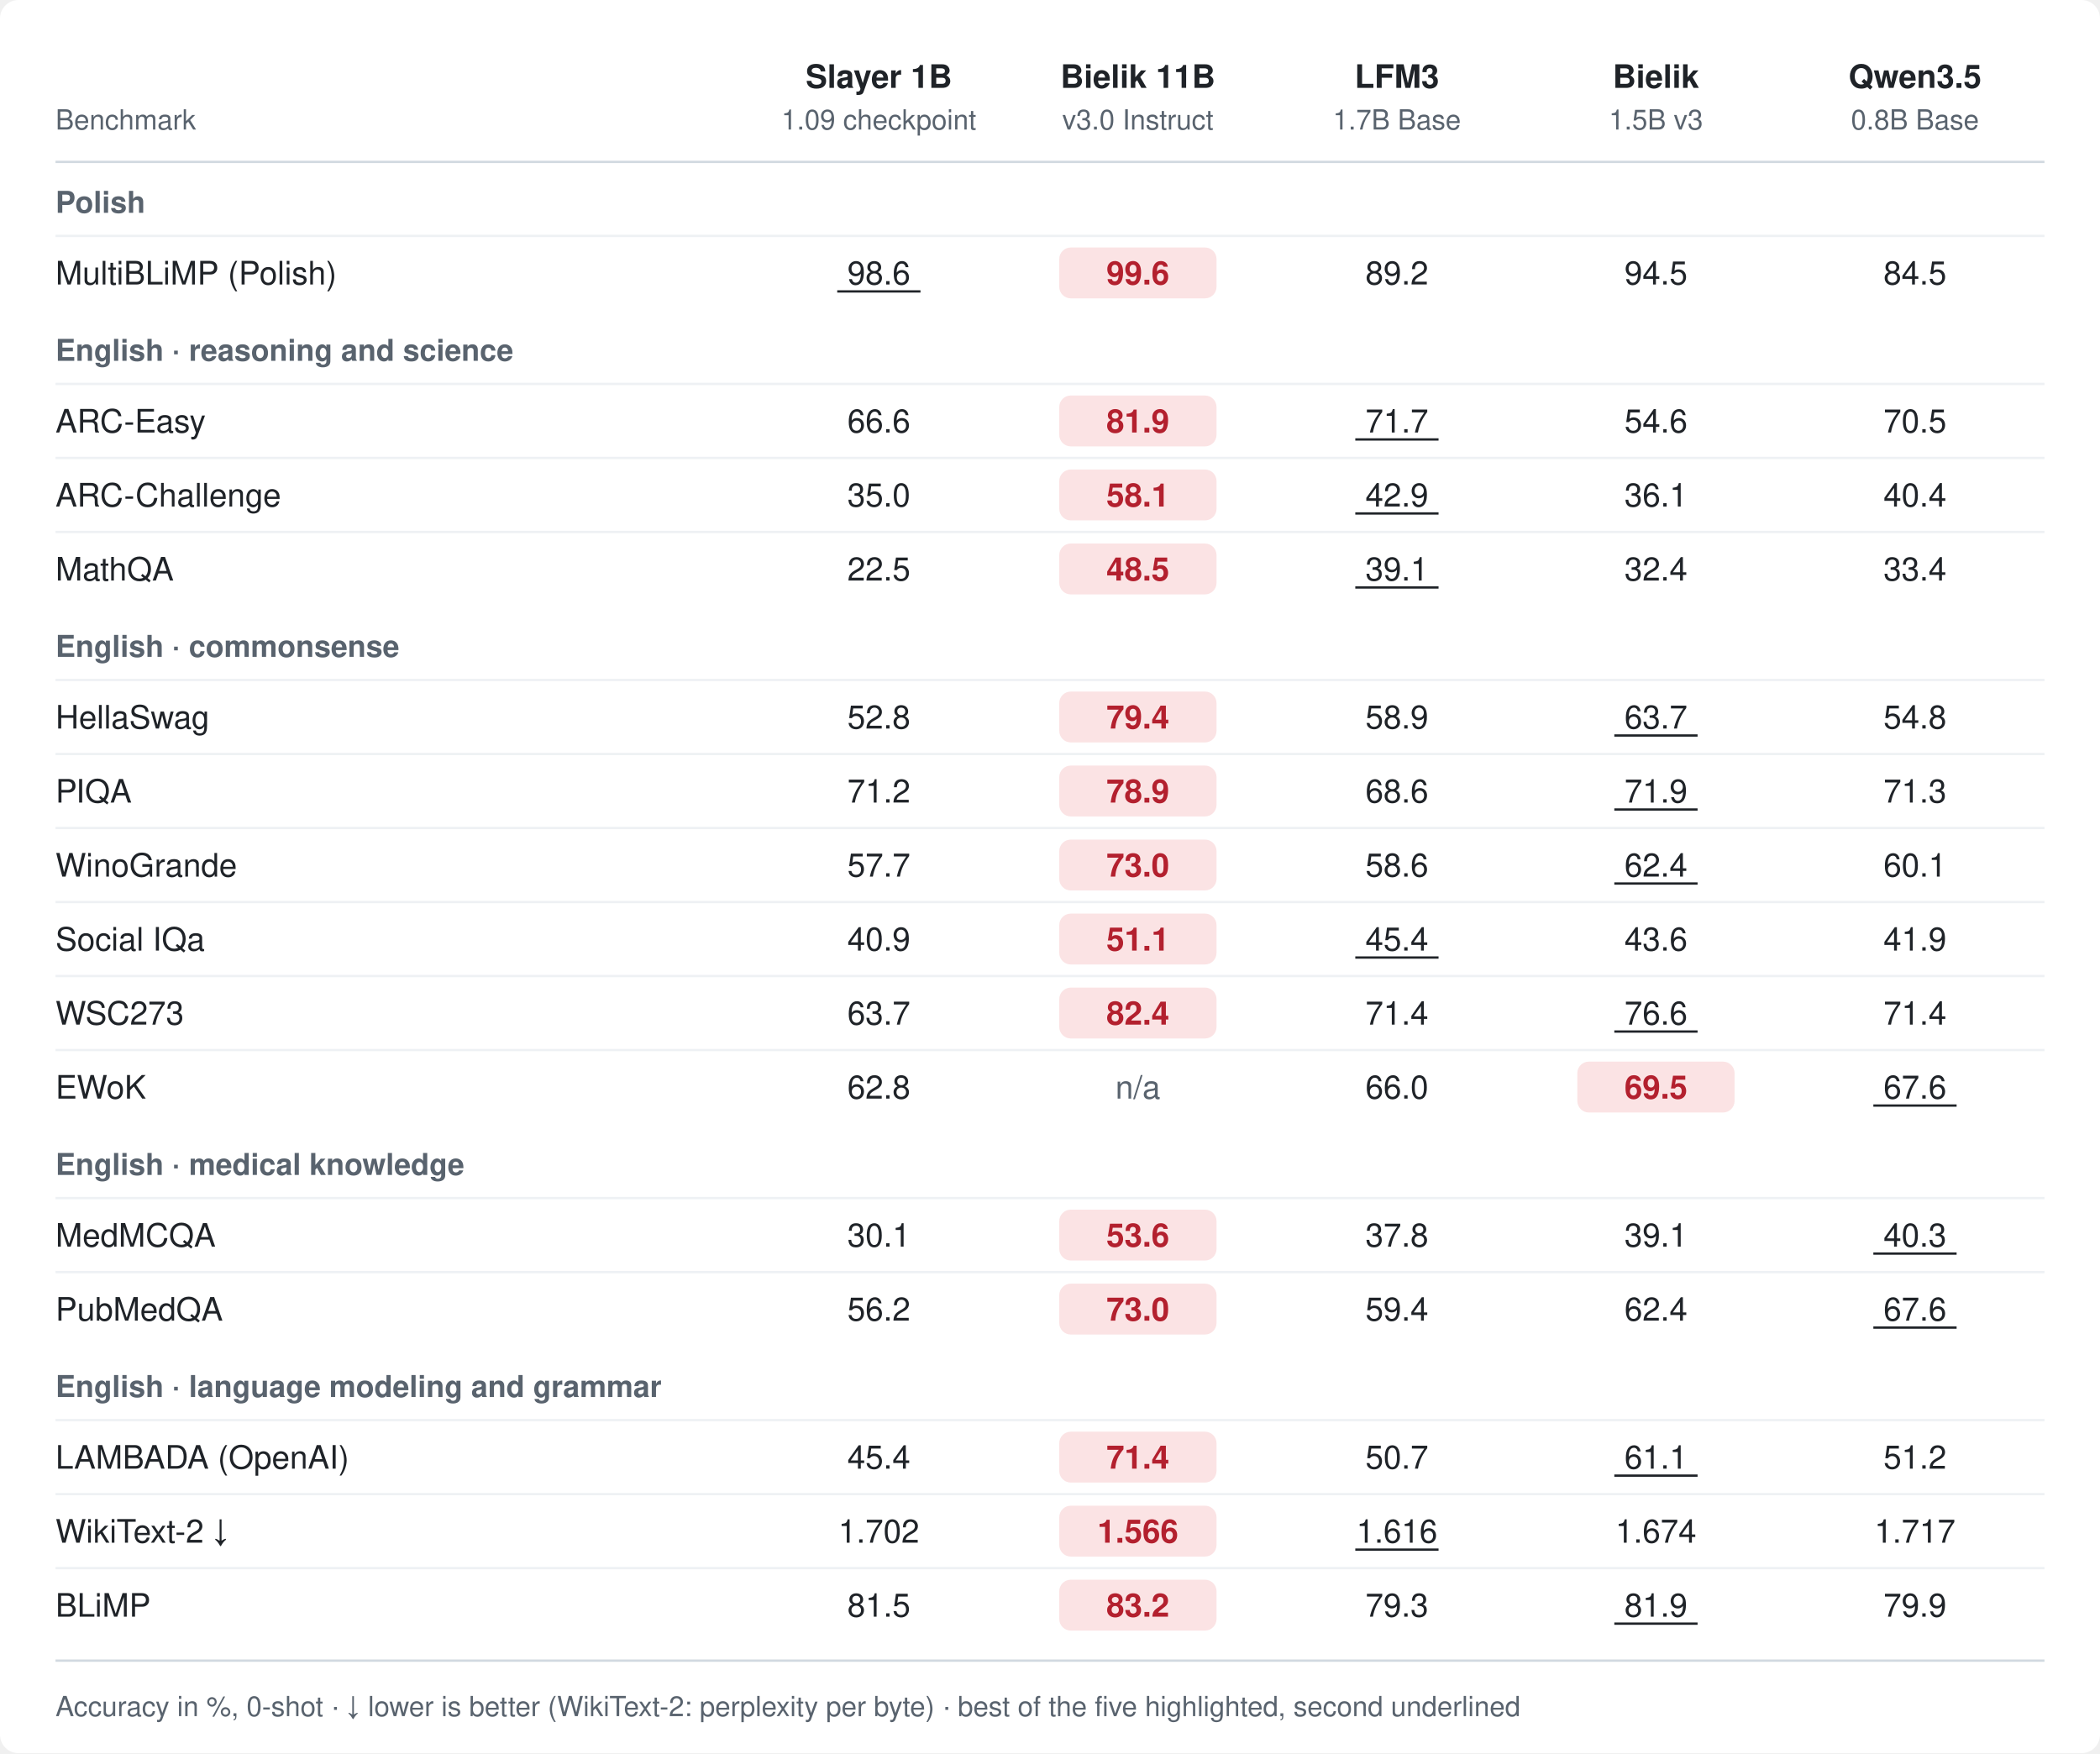
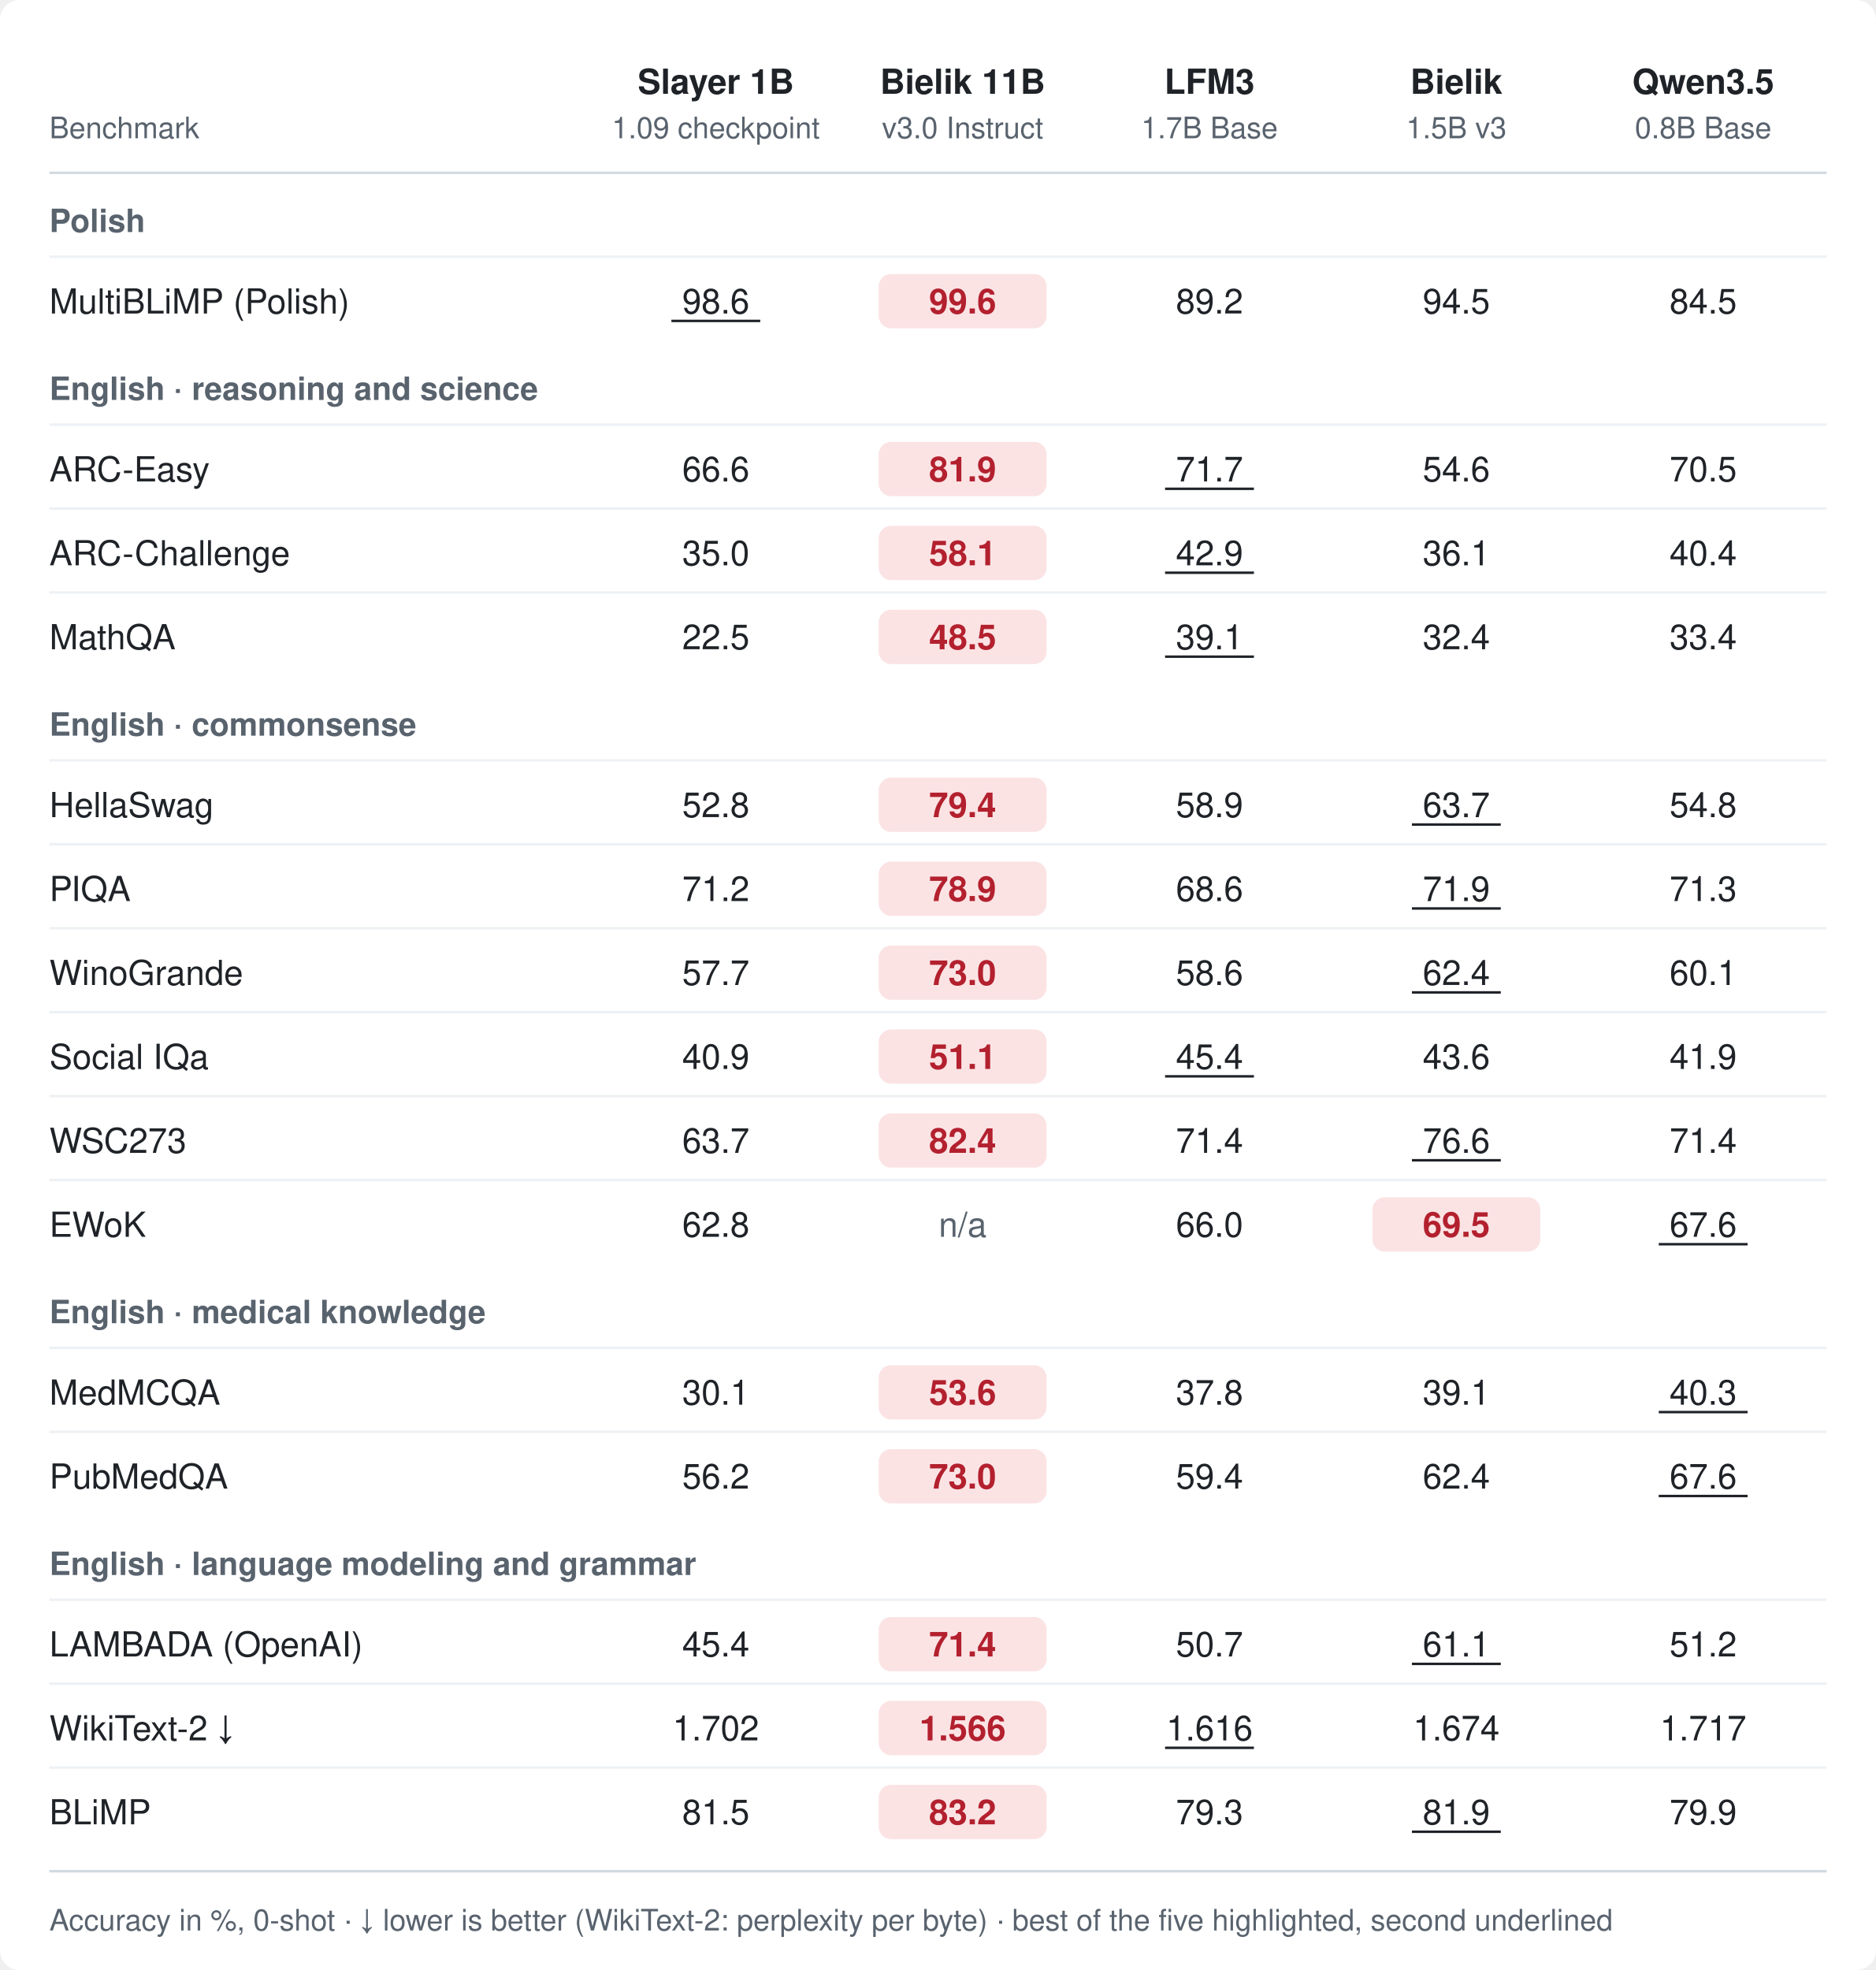
- <svg xmlns="http://www.w3.org/2000/svg" width="908" height="758" viewBox="0 0 908 758" font-family="-apple-system, BlinkMacSystemFont, 'Segoe UI', Helvetica, Arial, sans-serif" font-size="14" fill="#1f2328">
-   <rect width="908" height="758" rx="8" fill="#ffffff" />
-   <text x="380.0" y="38" text-anchor="middle" font-weight="600">Slayer 1B</text>
-   <text x="380.0" y="56" text-anchor="middle" font-size="12" fill="#59636e">1.09 checkpoint</text>
-   <text x="492.0" y="38" text-anchor="middle" font-weight="600">Bielik 11B</text>
-   <text x="492.0" y="56" text-anchor="middle" font-size="12" fill="#59636e">v3.0 Instruct</text>
-   <text x="604.0" y="38" text-anchor="middle" font-weight="600">LFM3</text>
-   <text x="604.0" y="56" text-anchor="middle" font-size="12" fill="#59636e">1.7B Base</text>
-   <text x="716.0" y="38" text-anchor="middle" font-weight="600">Bielik</text>
-   <text x="716.0" y="56" text-anchor="middle" font-size="12" fill="#59636e">1.5B v3</text>
-   <text x="828.0" y="38" text-anchor="middle" font-weight="600">Qwen3.5</text>
-   <text x="828.0" y="56" text-anchor="middle" font-size="12" fill="#59636e">0.8B Base</text>
-   <text x="24" y="56" font-size="12" fill="#59636e">Benchmark</text>
-   <line x1="24" x2="884" y1="70" y2="70" stroke="#d1d9e0" />
-   <text x="24" y="92" font-size="13" font-weight="600" fill="#59636e">Polish</text>
-   <line x1="24" x2="884" y1="102" y2="102" stroke="#eef1f4" />
-   <text x="24" y="123">MultiBLiMP (Polish)</text>
-   <line x1="362.0" x2="398.0" y1="126" y2="126" stroke="#1f2328" />
-   <text x="380.0" y="123" text-anchor="middle" data-benchmark="multiblimp-pl" data-model="slayer1b-1.09-k40000" data-rank="2">98.6</text>
-   <rect x="458.0" y="107" width="68" height="22" rx="5" fill="#fbe3e4" />
-   <text x="492.0" y="123" text-anchor="middle" font-weight="700" fill="#b3202e" data-benchmark="multiblimp-pl" data-model="bielik-11b-v3-instruct" data-rank="1">99.6</text>
-   <text x="604.0" y="123" text-anchor="middle" data-benchmark="multiblimp-pl" data-model="lfm3-1.7b-base" data-rank="4">89.2</text>
-   <text x="716.0" y="123" text-anchor="middle" data-benchmark="multiblimp-pl" data-model="bielik-1.5b-v3" data-rank="3">94.5</text>
-   <text x="828.0" y="123" text-anchor="middle" data-benchmark="multiblimp-pl" data-model="qwen3.5-0.8b-base" data-rank="5">84.5</text>
-   <text x="24" y="156" font-size="13" font-weight="600" fill="#59636e">English · reasoning and science</text>
-   <line x1="24" x2="884" y1="166" y2="166" stroke="#eef1f4" />
-   <text x="24" y="187">ARC-Easy</text>
-   <text x="380.0" y="187" text-anchor="middle" data-benchmark="arc-easy" data-model="slayer1b-1.09-k40000" data-rank="4">66.6</text>
-   <rect x="458.0" y="171" width="68" height="22" rx="5" fill="#fbe3e4" />
-   <text x="492.0" y="187" text-anchor="middle" font-weight="700" fill="#b3202e" data-benchmark="arc-easy" data-model="bielik-11b-v3-instruct" data-rank="1">81.9</text>
-   <line x1="586.0" x2="622.0" y1="190" y2="190" stroke="#1f2328" />
-   <text x="604.0" y="187" text-anchor="middle" data-benchmark="arc-easy" data-model="lfm3-1.7b-base" data-rank="2">71.7</text>
-   <text x="716.0" y="187" text-anchor="middle" data-benchmark="arc-easy" data-model="bielik-1.5b-v3" data-rank="5">54.6</text>
-   <text x="828.0" y="187" text-anchor="middle" data-benchmark="arc-easy" data-model="qwen3.5-0.8b-base" data-rank="3">70.5</text>
-   <line x1="24" x2="884" y1="198" y2="198" stroke="#eef1f4" />
-   <text x="24" y="219">ARC-Challenge</text>
-   <text x="380.0" y="219" text-anchor="middle" data-benchmark="arc-challenge" data-model="slayer1b-1.09-k40000" data-rank="5">35.0</text>
-   <rect x="458.0" y="203" width="68" height="22" rx="5" fill="#fbe3e4" />
-   <text x="492.0" y="219" text-anchor="middle" font-weight="700" fill="#b3202e" data-benchmark="arc-challenge" data-model="bielik-11b-v3-instruct" data-rank="1">58.1</text>
-   <line x1="586.0" x2="622.0" y1="222" y2="222" stroke="#1f2328" />
-   <text x="604.0" y="219" text-anchor="middle" data-benchmark="arc-challenge" data-model="lfm3-1.7b-base" data-rank="2">42.9</text>
-   <text x="716.0" y="219" text-anchor="middle" data-benchmark="arc-challenge" data-model="bielik-1.5b-v3" data-rank="4">36.1</text>
-   <text x="828.0" y="219" text-anchor="middle" data-benchmark="arc-challenge" data-model="qwen3.5-0.8b-base" data-rank="3">40.4</text>
-   <line x1="24" x2="884" y1="230" y2="230" stroke="#eef1f4" />
-   <text x="24" y="251">MathQA</text>
-   <text x="380.0" y="251" text-anchor="middle" data-benchmark="mathqa" data-model="slayer1b-1.09-k40000" data-rank="5">22.5</text>
-   <rect x="458.0" y="235" width="68" height="22" rx="5" fill="#fbe3e4" />
-   <text x="492.0" y="251" text-anchor="middle" font-weight="700" fill="#b3202e" data-benchmark="mathqa" data-model="bielik-11b-v3-instruct" data-rank="1">48.5</text>
-   <line x1="586.0" x2="622.0" y1="254" y2="254" stroke="#1f2328" />
-   <text x="604.0" y="251" text-anchor="middle" data-benchmark="mathqa" data-model="lfm3-1.7b-base" data-rank="2">39.1</text>
-   <text x="716.0" y="251" text-anchor="middle" data-benchmark="mathqa" data-model="bielik-1.5b-v3" data-rank="4">32.4</text>
-   <text x="828.0" y="251" text-anchor="middle" data-benchmark="mathqa" data-model="qwen3.5-0.8b-base" data-rank="3">33.4</text>
-   <text x="24" y="284" font-size="13" font-weight="600" fill="#59636e">English · commonsense</text>
-   <line x1="24" x2="884" y1="294" y2="294" stroke="#eef1f4" />
-   <text x="24" y="315">HellaSwag</text>
-   <text x="380.0" y="315" text-anchor="middle" data-benchmark="hellaswag" data-model="slayer1b-1.09-k40000" data-rank="5">52.8</text>
-   <rect x="458.0" y="299" width="68" height="22" rx="5" fill="#fbe3e4" />
-   <text x="492.0" y="315" text-anchor="middle" font-weight="700" fill="#b3202e" data-benchmark="hellaswag" data-model="bielik-11b-v3-instruct" data-rank="1">79.4</text>
-   <text x="604.0" y="315" text-anchor="middle" data-benchmark="hellaswag" data-model="lfm3-1.7b-base" data-rank="3">58.9</text>
-   <line x1="698.0" x2="734.0" y1="318" y2="318" stroke="#1f2328" />
-   <text x="716.0" y="315" text-anchor="middle" data-benchmark="hellaswag" data-model="bielik-1.5b-v3" data-rank="2">63.7</text>
-   <text x="828.0" y="315" text-anchor="middle" data-benchmark="hellaswag" data-model="qwen3.5-0.8b-base" data-rank="4">54.8</text>
-   <line x1="24" x2="884" y1="326" y2="326" stroke="#eef1f4" />
-   <text x="24" y="347">PIQA</text>
-   <text x="380.0" y="347" text-anchor="middle" data-benchmark="piqa" data-model="slayer1b-1.09-k40000" data-rank="4">71.2</text>
-   <rect x="458.0" y="331" width="68" height="22" rx="5" fill="#fbe3e4" />
-   <text x="492.0" y="347" text-anchor="middle" font-weight="700" fill="#b3202e" data-benchmark="piqa" data-model="bielik-11b-v3-instruct" data-rank="1">78.9</text>
-   <text x="604.0" y="347" text-anchor="middle" data-benchmark="piqa" data-model="lfm3-1.7b-base" data-rank="5">68.6</text>
-   <line x1="698.0" x2="734.0" y1="350" y2="350" stroke="#1f2328" />
-   <text x="716.0" y="347" text-anchor="middle" data-benchmark="piqa" data-model="bielik-1.5b-v3" data-rank="2">71.9</text>
-   <text x="828.0" y="347" text-anchor="middle" data-benchmark="piqa" data-model="qwen3.5-0.8b-base" data-rank="3">71.3</text>
-   <line x1="24" x2="884" y1="358" y2="358" stroke="#eef1f4" />
-   <text x="24" y="379">WinoGrande</text>
-   <text x="380.0" y="379" text-anchor="middle" data-benchmark="winogrande" data-model="slayer1b-1.09-k40000" data-rank="5">57.7</text>
-   <rect x="458.0" y="363" width="68" height="22" rx="5" fill="#fbe3e4" />
-   <text x="492.0" y="379" text-anchor="middle" font-weight="700" fill="#b3202e" data-benchmark="winogrande" data-model="bielik-11b-v3-instruct" data-rank="1">73.0</text>
-   <text x="604.0" y="379" text-anchor="middle" data-benchmark="winogrande" data-model="lfm3-1.7b-base" data-rank="4">58.6</text>
-   <line x1="698.0" x2="734.0" y1="382" y2="382" stroke="#1f2328" />
-   <text x="716.0" y="379" text-anchor="middle" data-benchmark="winogrande" data-model="bielik-1.5b-v3" data-rank="2">62.4</text>
-   <text x="828.0" y="379" text-anchor="middle" data-benchmark="winogrande" data-model="qwen3.5-0.8b-base" data-rank="3">60.1</text>
-   <line x1="24" x2="884" y1="390" y2="390" stroke="#eef1f4" />
-   <text x="24" y="411">Social IQa</text>
-   <text x="380.0" y="411" text-anchor="middle" data-benchmark="social-iqa" data-model="slayer1b-1.09-k40000" data-rank="5">40.9</text>
-   <rect x="458.0" y="395" width="68" height="22" rx="5" fill="#fbe3e4" />
-   <text x="492.0" y="411" text-anchor="middle" font-weight="700" fill="#b3202e" data-benchmark="social-iqa" data-model="bielik-11b-v3-instruct" data-rank="1">51.1</text>
-   <line x1="586.0" x2="622.0" y1="414" y2="414" stroke="#1f2328" />
-   <text x="604.0" y="411" text-anchor="middle" data-benchmark="social-iqa" data-model="lfm3-1.7b-base" data-rank="2">45.4</text>
-   <text x="716.0" y="411" text-anchor="middle" data-benchmark="social-iqa" data-model="bielik-1.5b-v3" data-rank="3">43.6</text>
-   <text x="828.0" y="411" text-anchor="middle" data-benchmark="social-iqa" data-model="qwen3.5-0.8b-base" data-rank="4">41.9</text>
-   <line x1="24" x2="884" y1="422" y2="422" stroke="#eef1f4" />
-   <text x="24" y="443">WSC273</text>
-   <text x="380.0" y="443" text-anchor="middle" data-benchmark="wsc273" data-model="slayer1b-1.09-k40000" data-rank="4">63.7</text>
-   <rect x="458.0" y="427" width="68" height="22" rx="5" fill="#fbe3e4" />
-   <text x="492.0" y="443" text-anchor="middle" font-weight="700" fill="#b3202e" data-benchmark="wsc273" data-model="bielik-11b-v3-instruct" data-rank="1">82.4</text>
-   <text x="604.0" y="443" text-anchor="middle" data-benchmark="wsc273" data-model="lfm3-1.7b-base" data-rank="3">71.4</text>
-   <line x1="698.0" x2="734.0" y1="446" y2="446" stroke="#1f2328" />
-   <text x="716.0" y="443" text-anchor="middle" data-benchmark="wsc273" data-model="bielik-1.5b-v3" data-rank="2">76.6</text>
-   <text x="828.0" y="443" text-anchor="middle" data-benchmark="wsc273" data-model="qwen3.5-0.8b-base" data-rank="3">71.4</text>
-   <line x1="24" x2="884" y1="454" y2="454" stroke="#eef1f4" />
-   <text x="24" y="475">EWoK</text>
-   <text x="380.0" y="475" text-anchor="middle" data-benchmark="ewok" data-model="slayer1b-1.09-k40000" data-rank="4">62.8</text>
-   <text x="492.0" y="475" text-anchor="middle" fill="#59636e" data-benchmark="ewok" data-model="bielik-11b-v3-instruct" data-rank="0">n/a</text>
-   <text x="604.0" y="475" text-anchor="middle" data-benchmark="ewok" data-model="lfm3-1.7b-base" data-rank="3">66.0</text>
-   <rect x="682.0" y="459" width="68" height="22" rx="5" fill="#fbe3e4" />
-   <text x="716.0" y="475" text-anchor="middle" font-weight="700" fill="#b3202e" data-benchmark="ewok" data-model="bielik-1.5b-v3" data-rank="1">69.5</text>
-   <line x1="810.0" x2="846.0" y1="478" y2="478" stroke="#1f2328" />
-   <text x="828.0" y="475" text-anchor="middle" data-benchmark="ewok" data-model="qwen3.5-0.8b-base" data-rank="2">67.6</text>
-   <text x="24" y="508" font-size="13" font-weight="600" fill="#59636e">English · medical knowledge</text>
-   <line x1="24" x2="884" y1="518" y2="518" stroke="#eef1f4" />
-   <text x="24" y="539">MedMCQA</text>
-   <text x="380.0" y="539" text-anchor="middle" data-benchmark="medmcqa" data-model="slayer1b-1.09-k40000" data-rank="5">30.1</text>
-   <rect x="458.0" y="523" width="68" height="22" rx="5" fill="#fbe3e4" />
-   <text x="492.0" y="539" text-anchor="middle" font-weight="700" fill="#b3202e" data-benchmark="medmcqa" data-model="bielik-11b-v3-instruct" data-rank="1">53.6</text>
-   <text x="604.0" y="539" text-anchor="middle" data-benchmark="medmcqa" data-model="lfm3-1.7b-base" data-rank="4">37.8</text>
-   <text x="716.0" y="539" text-anchor="middle" data-benchmark="medmcqa" data-model="bielik-1.5b-v3" data-rank="3">39.1</text>
-   <line x1="810.0" x2="846.0" y1="542" y2="542" stroke="#1f2328" />
-   <text x="828.0" y="539" text-anchor="middle" data-benchmark="medmcqa" data-model="qwen3.5-0.8b-base" data-rank="2">40.3</text>
-   <line x1="24" x2="884" y1="550" y2="550" stroke="#eef1f4" />
-   <text x="24" y="571">PubMedQA</text>
-   <text x="380.0" y="571" text-anchor="middle" data-benchmark="pubmedqa" data-model="slayer1b-1.09-k40000" data-rank="5">56.2</text>
-   <rect x="458.0" y="555" width="68" height="22" rx="5" fill="#fbe3e4" />
-   <text x="492.0" y="571" text-anchor="middle" font-weight="700" fill="#b3202e" data-benchmark="pubmedqa" data-model="bielik-11b-v3-instruct" data-rank="1">73.0</text>
-   <text x="604.0" y="571" text-anchor="middle" data-benchmark="pubmedqa" data-model="lfm3-1.7b-base" data-rank="4">59.4</text>
-   <text x="716.0" y="571" text-anchor="middle" data-benchmark="pubmedqa" data-model="bielik-1.5b-v3" data-rank="3">62.4</text>
-   <line x1="810.0" x2="846.0" y1="574" y2="574" stroke="#1f2328" />
-   <text x="828.0" y="571" text-anchor="middle" data-benchmark="pubmedqa" data-model="qwen3.5-0.8b-base" data-rank="2">67.6</text>
-   <text x="24" y="604" font-size="13" font-weight="600" fill="#59636e">English · language modeling and grammar</text>
-   <line x1="24" x2="884" y1="614" y2="614" stroke="#eef1f4" />
-   <text x="24" y="635">LAMBADA (OpenAI)</text>
-   <text x="380.0" y="635" text-anchor="middle" data-benchmark="lambada" data-model="slayer1b-1.09-k40000" data-rank="5">45.4</text>
-   <rect x="458.0" y="619" width="68" height="22" rx="5" fill="#fbe3e4" />
-   <text x="492.0" y="635" text-anchor="middle" font-weight="700" fill="#b3202e" data-benchmark="lambada" data-model="bielik-11b-v3-instruct" data-rank="1">71.4</text>
-   <text x="604.0" y="635" text-anchor="middle" data-benchmark="lambada" data-model="lfm3-1.7b-base" data-rank="4">50.7</text>
-   <line x1="698.0" x2="734.0" y1="638" y2="638" stroke="#1f2328" />
-   <text x="716.0" y="635" text-anchor="middle" data-benchmark="lambada" data-model="bielik-1.5b-v3" data-rank="2">61.1</text>
-   <text x="828.0" y="635" text-anchor="middle" data-benchmark="lambada" data-model="qwen3.5-0.8b-base" data-rank="3">51.2</text>
-   <line x1="24" x2="884" y1="646" y2="646" stroke="#eef1f4" />
-   <text x="24" y="667">WikiText-2 ↓</text>
-   <text x="380.0" y="667" text-anchor="middle" data-benchmark="wikitext-2" data-model="slayer1b-1.09-k40000" data-rank="4">1.702</text>
-   <rect x="458.0" y="651" width="68" height="22" rx="5" fill="#fbe3e4" />
-   <text x="492.0" y="667" text-anchor="middle" font-weight="700" fill="#b3202e" data-benchmark="wikitext-2" data-model="bielik-11b-v3-instruct" data-rank="1">1.566</text>
-   <line x1="586.0" x2="622.0" y1="670" y2="670" stroke="#1f2328" />
-   <text x="604.0" y="667" text-anchor="middle" data-benchmark="wikitext-2" data-model="lfm3-1.7b-base" data-rank="2">1.616</text>
-   <text x="716.0" y="667" text-anchor="middle" data-benchmark="wikitext-2" data-model="bielik-1.5b-v3" data-rank="3">1.674</text>
-   <text x="828.0" y="667" text-anchor="middle" data-benchmark="wikitext-2" data-model="qwen3.5-0.8b-base" data-rank="5">1.717</text>
-   <line x1="24" x2="884" y1="678" y2="678" stroke="#eef1f4" />
-   <text x="24" y="699">BLiMP</text>
-   <text x="380.0" y="699" text-anchor="middle" data-benchmark="blimp" data-model="slayer1b-1.09-k40000" data-rank="3">81.5</text>
-   <rect x="458.0" y="683" width="68" height="22" rx="5" fill="#fbe3e4" />
-   <text x="492.0" y="699" text-anchor="middle" font-weight="700" fill="#b3202e" data-benchmark="blimp" data-model="bielik-11b-v3-instruct" data-rank="1">83.2</text>
-   <text x="604.0" y="699" text-anchor="middle" data-benchmark="blimp" data-model="lfm3-1.7b-base" data-rank="5">79.3</text>
-   <line x1="698.0" x2="734.0" y1="702" y2="702" stroke="#1f2328" />
-   <text x="716.0" y="699" text-anchor="middle" data-benchmark="blimp" data-model="bielik-1.5b-v3" data-rank="2">81.9</text>
-   <text x="828.0" y="699" text-anchor="middle" data-benchmark="blimp" data-model="qwen3.5-0.8b-base" data-rank="4">79.9</text>
-   <line x1="24" x2="884" y1="718" y2="718" stroke="#d1d9e0" />
-   <text x="24" y="742" font-size="12" fill="#59636e">Accuracy in %, 0-shot · ↓ lower is better (WikiText-2: perplexity per byte) · best of the five highlighted, second underlined</text>
+ <svg xmlns="http://www.w3.org/2000/svg" width="760" height="798" viewBox="0 0 760 798" font-family="-apple-system, BlinkMacSystemFont, 'Segoe UI', Helvetica, Arial, sans-serif" font-size="14" fill="#1f2328">
+   <rect width="760" height="798" rx="8" fill="#ffffff" />
+   <text x="290.0" y="38" text-anchor="middle" font-weight="600">Slayer 1B</text>
+   <text x="290.0" y="56" text-anchor="middle" font-size="12" fill="#59636e">1.09 checkpoint</text>
+   <text x="390.0" y="38" text-anchor="middle" font-weight="600">Bielik 11B</text>
+   <text x="390.0" y="56" text-anchor="middle" font-size="12" fill="#59636e">v3.0 Instruct</text>
+   <text x="490.0" y="38" text-anchor="middle" font-weight="600">LFM3</text>
+   <text x="490.0" y="56" text-anchor="middle" font-size="12" fill="#59636e">1.7B Base</text>
+   <text x="590.0" y="38" text-anchor="middle" font-weight="600">Bielik</text>
+   <text x="590.0" y="56" text-anchor="middle" font-size="12" fill="#59636e">1.5B v3</text>
+   <text x="690.0" y="38" text-anchor="middle" font-weight="600">Qwen3.5</text>
+   <text x="690.0" y="56" text-anchor="middle" font-size="12" fill="#59636e">0.8B Base</text>
+   <text x="20" y="56" font-size="12" fill="#59636e">Benchmark</text>
+   <line x1="20" x2="740" y1="70" y2="70" stroke="#d1d9e0" />
+   <text x="20" y="94" font-size="13" font-weight="600" fill="#59636e">Polish</text>
+   <line x1="20" x2="740" y1="104" y2="104" stroke="#eef1f4" />
+   <text x="20" y="127">MultiBLiMP (Polish)</text>
+   <line x1="272.0" x2="308.0" y1="130" y2="130" stroke="#1f2328" />
+   <text x="290.0" y="127" text-anchor="middle" data-benchmark="multiblimp-pl" data-model="slayer1b-1.09-k40000" data-rank="2">98.6</text>
+   <rect x="356.0" y="111" width="68" height="22" rx="5" fill="#fbe3e4" />
+   <text x="390.0" y="127" text-anchor="middle" font-weight="700" fill="#b3202e" data-benchmark="multiblimp-pl" data-model="bielik-11b-v3-instruct" data-rank="1">99.6</text>
+   <text x="490.0" y="127" text-anchor="middle" data-benchmark="multiblimp-pl" data-model="lfm3-1.7b-base" data-rank="4">89.2</text>
+   <text x="590.0" y="127" text-anchor="middle" data-benchmark="multiblimp-pl" data-model="bielik-1.5b-v3" data-rank="3">94.5</text>
+   <text x="690.0" y="127" text-anchor="middle" data-benchmark="multiblimp-pl" data-model="qwen3.5-0.8b-base" data-rank="5">84.5</text>
+   <text x="20" y="162" font-size="13" font-weight="600" fill="#59636e">English · reasoning and science</text>
+   <line x1="20" x2="740" y1="172" y2="172" stroke="#eef1f4" />
+   <text x="20" y="195">ARC-Easy</text>
+   <text x="290.0" y="195" text-anchor="middle" data-benchmark="arc-easy" data-model="slayer1b-1.09-k40000" data-rank="4">66.6</text>
+   <rect x="356.0" y="179" width="68" height="22" rx="5" fill="#fbe3e4" />
+   <text x="390.0" y="195" text-anchor="middle" font-weight="700" fill="#b3202e" data-benchmark="arc-easy" data-model="bielik-11b-v3-instruct" data-rank="1">81.9</text>
+   <line x1="472.0" x2="508.0" y1="198" y2="198" stroke="#1f2328" />
+   <text x="490.0" y="195" text-anchor="middle" data-benchmark="arc-easy" data-model="lfm3-1.7b-base" data-rank="2">71.7</text>
+   <text x="590.0" y="195" text-anchor="middle" data-benchmark="arc-easy" data-model="bielik-1.5b-v3" data-rank="5">54.6</text>
+   <text x="690.0" y="195" text-anchor="middle" data-benchmark="arc-easy" data-model="qwen3.5-0.8b-base" data-rank="3">70.5</text>
+   <line x1="20" x2="740" y1="206" y2="206" stroke="#eef1f4" />
+   <text x="20" y="229">ARC-Challenge</text>
+   <text x="290.0" y="229" text-anchor="middle" data-benchmark="arc-challenge" data-model="slayer1b-1.09-k40000" data-rank="5">35.0</text>
+   <rect x="356.0" y="213" width="68" height="22" rx="5" fill="#fbe3e4" />
+   <text x="390.0" y="229" text-anchor="middle" font-weight="700" fill="#b3202e" data-benchmark="arc-challenge" data-model="bielik-11b-v3-instruct" data-rank="1">58.1</text>
+   <line x1="472.0" x2="508.0" y1="232" y2="232" stroke="#1f2328" />
+   <text x="490.0" y="229" text-anchor="middle" data-benchmark="arc-challenge" data-model="lfm3-1.7b-base" data-rank="2">42.9</text>
+   <text x="590.0" y="229" text-anchor="middle" data-benchmark="arc-challenge" data-model="bielik-1.5b-v3" data-rank="4">36.1</text>
+   <text x="690.0" y="229" text-anchor="middle" data-benchmark="arc-challenge" data-model="qwen3.5-0.8b-base" data-rank="3">40.4</text>
+   <line x1="20" x2="740" y1="240" y2="240" stroke="#eef1f4" />
+   <text x="20" y="263">MathQA</text>
+   <text x="290.0" y="263" text-anchor="middle" data-benchmark="mathqa" data-model="slayer1b-1.09-k40000" data-rank="5">22.5</text>
+   <rect x="356.0" y="247" width="68" height="22" rx="5" fill="#fbe3e4" />
+   <text x="390.0" y="263" text-anchor="middle" font-weight="700" fill="#b3202e" data-benchmark="mathqa" data-model="bielik-11b-v3-instruct" data-rank="1">48.5</text>
+   <line x1="472.0" x2="508.0" y1="266" y2="266" stroke="#1f2328" />
+   <text x="490.0" y="263" text-anchor="middle" data-benchmark="mathqa" data-model="lfm3-1.7b-base" data-rank="2">39.1</text>
+   <text x="590.0" y="263" text-anchor="middle" data-benchmark="mathqa" data-model="bielik-1.5b-v3" data-rank="4">32.4</text>
+   <text x="690.0" y="263" text-anchor="middle" data-benchmark="mathqa" data-model="qwen3.5-0.8b-base" data-rank="3">33.4</text>
+   <text x="20" y="298" font-size="13" font-weight="600" fill="#59636e">English · commonsense</text>
+   <line x1="20" x2="740" y1="308" y2="308" stroke="#eef1f4" />
+   <text x="20" y="331">HellaSwag</text>
+   <text x="290.0" y="331" text-anchor="middle" data-benchmark="hellaswag" data-model="slayer1b-1.09-k40000" data-rank="5">52.8</text>
+   <rect x="356.0" y="315" width="68" height="22" rx="5" fill="#fbe3e4" />
+   <text x="390.0" y="331" text-anchor="middle" font-weight="700" fill="#b3202e" data-benchmark="hellaswag" data-model="bielik-11b-v3-instruct" data-rank="1">79.4</text>
+   <text x="490.0" y="331" text-anchor="middle" data-benchmark="hellaswag" data-model="lfm3-1.7b-base" data-rank="3">58.9</text>
+   <line x1="572.0" x2="608.0" y1="334" y2="334" stroke="#1f2328" />
+   <text x="590.0" y="331" text-anchor="middle" data-benchmark="hellaswag" data-model="bielik-1.5b-v3" data-rank="2">63.7</text>
+   <text x="690.0" y="331" text-anchor="middle" data-benchmark="hellaswag" data-model="qwen3.5-0.8b-base" data-rank="4">54.8</text>
+   <line x1="20" x2="740" y1="342" y2="342" stroke="#eef1f4" />
+   <text x="20" y="365">PIQA</text>
+   <text x="290.0" y="365" text-anchor="middle" data-benchmark="piqa" data-model="slayer1b-1.09-k40000" data-rank="4">71.2</text>
+   <rect x="356.0" y="349" width="68" height="22" rx="5" fill="#fbe3e4" />
+   <text x="390.0" y="365" text-anchor="middle" font-weight="700" fill="#b3202e" data-benchmark="piqa" data-model="bielik-11b-v3-instruct" data-rank="1">78.9</text>
+   <text x="490.0" y="365" text-anchor="middle" data-benchmark="piqa" data-model="lfm3-1.7b-base" data-rank="5">68.6</text>
+   <line x1="572.0" x2="608.0" y1="368" y2="368" stroke="#1f2328" />
+   <text x="590.0" y="365" text-anchor="middle" data-benchmark="piqa" data-model="bielik-1.5b-v3" data-rank="2">71.9</text>
+   <text x="690.0" y="365" text-anchor="middle" data-benchmark="piqa" data-model="qwen3.5-0.8b-base" data-rank="3">71.3</text>
+   <line x1="20" x2="740" y1="376" y2="376" stroke="#eef1f4" />
+   <text x="20" y="399">WinoGrande</text>
+   <text x="290.0" y="399" text-anchor="middle" data-benchmark="winogrande" data-model="slayer1b-1.09-k40000" data-rank="5">57.7</text>
+   <rect x="356.0" y="383" width="68" height="22" rx="5" fill="#fbe3e4" />
+   <text x="390.0" y="399" text-anchor="middle" font-weight="700" fill="#b3202e" data-benchmark="winogrande" data-model="bielik-11b-v3-instruct" data-rank="1">73.0</text>
+   <text x="490.0" y="399" text-anchor="middle" data-benchmark="winogrande" data-model="lfm3-1.7b-base" data-rank="4">58.6</text>
+   <line x1="572.0" x2="608.0" y1="402" y2="402" stroke="#1f2328" />
+   <text x="590.0" y="399" text-anchor="middle" data-benchmark="winogrande" data-model="bielik-1.5b-v3" data-rank="2">62.4</text>
+   <text x="690.0" y="399" text-anchor="middle" data-benchmark="winogrande" data-model="qwen3.5-0.8b-base" data-rank="3">60.1</text>
+   <line x1="20" x2="740" y1="410" y2="410" stroke="#eef1f4" />
+   <text x="20" y="433">Social IQa</text>
+   <text x="290.0" y="433" text-anchor="middle" data-benchmark="social-iqa" data-model="slayer1b-1.09-k40000" data-rank="5">40.9</text>
+   <rect x="356.0" y="417" width="68" height="22" rx="5" fill="#fbe3e4" />
+   <text x="390.0" y="433" text-anchor="middle" font-weight="700" fill="#b3202e" data-benchmark="social-iqa" data-model="bielik-11b-v3-instruct" data-rank="1">51.1</text>
+   <line x1="472.0" x2="508.0" y1="436" y2="436" stroke="#1f2328" />
+   <text x="490.0" y="433" text-anchor="middle" data-benchmark="social-iqa" data-model="lfm3-1.7b-base" data-rank="2">45.4</text>
+   <text x="590.0" y="433" text-anchor="middle" data-benchmark="social-iqa" data-model="bielik-1.5b-v3" data-rank="3">43.6</text>
+   <text x="690.0" y="433" text-anchor="middle" data-benchmark="social-iqa" data-model="qwen3.5-0.8b-base" data-rank="4">41.9</text>
+   <line x1="20" x2="740" y1="444" y2="444" stroke="#eef1f4" />
+   <text x="20" y="467">WSC273</text>
+   <text x="290.0" y="467" text-anchor="middle" data-benchmark="wsc273" data-model="slayer1b-1.09-k40000" data-rank="4">63.7</text>
+   <rect x="356.0" y="451" width="68" height="22" rx="5" fill="#fbe3e4" />
+   <text x="390.0" y="467" text-anchor="middle" font-weight="700" fill="#b3202e" data-benchmark="wsc273" data-model="bielik-11b-v3-instruct" data-rank="1">82.4</text>
+   <text x="490.0" y="467" text-anchor="middle" data-benchmark="wsc273" data-model="lfm3-1.7b-base" data-rank="3">71.4</text>
+   <line x1="572.0" x2="608.0" y1="470" y2="470" stroke="#1f2328" />
+   <text x="590.0" y="467" text-anchor="middle" data-benchmark="wsc273" data-model="bielik-1.5b-v3" data-rank="2">76.6</text>
+   <text x="690.0" y="467" text-anchor="middle" data-benchmark="wsc273" data-model="qwen3.5-0.8b-base" data-rank="3">71.4</text>
+   <line x1="20" x2="740" y1="478" y2="478" stroke="#eef1f4" />
+   <text x="20" y="501">EWoK</text>
+   <text x="290.0" y="501" text-anchor="middle" data-benchmark="ewok" data-model="slayer1b-1.09-k40000" data-rank="4">62.8</text>
+   <text x="390.0" y="501" text-anchor="middle" fill="#59636e" data-benchmark="ewok" data-model="bielik-11b-v3-instruct" data-rank="0">n/a</text>
+   <text x="490.0" y="501" text-anchor="middle" data-benchmark="ewok" data-model="lfm3-1.7b-base" data-rank="3">66.0</text>
+   <rect x="556.0" y="485" width="68" height="22" rx="5" fill="#fbe3e4" />
+   <text x="590.0" y="501" text-anchor="middle" font-weight="700" fill="#b3202e" data-benchmark="ewok" data-model="bielik-1.5b-v3" data-rank="1">69.5</text>
+   <line x1="672.0" x2="708.0" y1="504" y2="504" stroke="#1f2328" />
+   <text x="690.0" y="501" text-anchor="middle" data-benchmark="ewok" data-model="qwen3.5-0.8b-base" data-rank="2">67.6</text>
+   <text x="20" y="536" font-size="13" font-weight="600" fill="#59636e">English · medical knowledge</text>
+   <line x1="20" x2="740" y1="546" y2="546" stroke="#eef1f4" />
+   <text x="20" y="569">MedMCQA</text>
+   <text x="290.0" y="569" text-anchor="middle" data-benchmark="medmcqa" data-model="slayer1b-1.09-k40000" data-rank="5">30.1</text>
+   <rect x="356.0" y="553" width="68" height="22" rx="5" fill="#fbe3e4" />
+   <text x="390.0" y="569" text-anchor="middle" font-weight="700" fill="#b3202e" data-benchmark="medmcqa" data-model="bielik-11b-v3-instruct" data-rank="1">53.6</text>
+   <text x="490.0" y="569" text-anchor="middle" data-benchmark="medmcqa" data-model="lfm3-1.7b-base" data-rank="4">37.8</text>
+   <text x="590.0" y="569" text-anchor="middle" data-benchmark="medmcqa" data-model="bielik-1.5b-v3" data-rank="3">39.1</text>
+   <line x1="672.0" x2="708.0" y1="572" y2="572" stroke="#1f2328" />
+   <text x="690.0" y="569" text-anchor="middle" data-benchmark="medmcqa" data-model="qwen3.5-0.8b-base" data-rank="2">40.3</text>
+   <line x1="20" x2="740" y1="580" y2="580" stroke="#eef1f4" />
+   <text x="20" y="603">PubMedQA</text>
+   <text x="290.0" y="603" text-anchor="middle" data-benchmark="pubmedqa" data-model="slayer1b-1.09-k40000" data-rank="5">56.2</text>
+   <rect x="356.0" y="587" width="68" height="22" rx="5" fill="#fbe3e4" />
+   <text x="390.0" y="603" text-anchor="middle" font-weight="700" fill="#b3202e" data-benchmark="pubmedqa" data-model="bielik-11b-v3-instruct" data-rank="1">73.0</text>
+   <text x="490.0" y="603" text-anchor="middle" data-benchmark="pubmedqa" data-model="lfm3-1.7b-base" data-rank="4">59.4</text>
+   <text x="590.0" y="603" text-anchor="middle" data-benchmark="pubmedqa" data-model="bielik-1.5b-v3" data-rank="3">62.4</text>
+   <line x1="672.0" x2="708.0" y1="606" y2="606" stroke="#1f2328" />
+   <text x="690.0" y="603" text-anchor="middle" data-benchmark="pubmedqa" data-model="qwen3.5-0.8b-base" data-rank="2">67.6</text>
+   <text x="20" y="638" font-size="13" font-weight="600" fill="#59636e">English · language modeling and grammar</text>
+   <line x1="20" x2="740" y1="648" y2="648" stroke="#eef1f4" />
+   <text x="20" y="671">LAMBADA (OpenAI)</text>
+   <text x="290.0" y="671" text-anchor="middle" data-benchmark="lambada" data-model="slayer1b-1.09-k40000" data-rank="5">45.4</text>
+   <rect x="356.0" y="655" width="68" height="22" rx="5" fill="#fbe3e4" />
+   <text x="390.0" y="671" text-anchor="middle" font-weight="700" fill="#b3202e" data-benchmark="lambada" data-model="bielik-11b-v3-instruct" data-rank="1">71.4</text>
+   <text x="490.0" y="671" text-anchor="middle" data-benchmark="lambada" data-model="lfm3-1.7b-base" data-rank="4">50.7</text>
+   <line x1="572.0" x2="608.0" y1="674" y2="674" stroke="#1f2328" />
+   <text x="590.0" y="671" text-anchor="middle" data-benchmark="lambada" data-model="bielik-1.5b-v3" data-rank="2">61.1</text>
+   <text x="690.0" y="671" text-anchor="middle" data-benchmark="lambada" data-model="qwen3.5-0.8b-base" data-rank="3">51.2</text>
+   <line x1="20" x2="740" y1="682" y2="682" stroke="#eef1f4" />
+   <text x="20" y="705">WikiText-2 ↓</text>
+   <text x="290.0" y="705" text-anchor="middle" data-benchmark="wikitext-2" data-model="slayer1b-1.09-k40000" data-rank="4">1.702</text>
+   <rect x="356.0" y="689" width="68" height="22" rx="5" fill="#fbe3e4" />
+   <text x="390.0" y="705" text-anchor="middle" font-weight="700" fill="#b3202e" data-benchmark="wikitext-2" data-model="bielik-11b-v3-instruct" data-rank="1">1.566</text>
+   <line x1="472.0" x2="508.0" y1="708" y2="708" stroke="#1f2328" />
+   <text x="490.0" y="705" text-anchor="middle" data-benchmark="wikitext-2" data-model="lfm3-1.7b-base" data-rank="2">1.616</text>
+   <text x="590.0" y="705" text-anchor="middle" data-benchmark="wikitext-2" data-model="bielik-1.5b-v3" data-rank="3">1.674</text>
+   <text x="690.0" y="705" text-anchor="middle" data-benchmark="wikitext-2" data-model="qwen3.5-0.8b-base" data-rank="5">1.717</text>
+   <line x1="20" x2="740" y1="716" y2="716" stroke="#eef1f4" />
+   <text x="20" y="739">BLiMP</text>
+   <text x="290.0" y="739" text-anchor="middle" data-benchmark="blimp" data-model="slayer1b-1.09-k40000" data-rank="3">81.5</text>
+   <rect x="356.0" y="723" width="68" height="22" rx="5" fill="#fbe3e4" />
+   <text x="390.0" y="739" text-anchor="middle" font-weight="700" fill="#b3202e" data-benchmark="blimp" data-model="bielik-11b-v3-instruct" data-rank="1">83.2</text>
+   <text x="490.0" y="739" text-anchor="middle" data-benchmark="blimp" data-model="lfm3-1.7b-base" data-rank="5">79.3</text>
+   <line x1="572.0" x2="608.0" y1="742" y2="742" stroke="#1f2328" />
+   <text x="590.0" y="739" text-anchor="middle" data-benchmark="blimp" data-model="bielik-1.5b-v3" data-rank="2">81.9</text>
+   <text x="690.0" y="739" text-anchor="middle" data-benchmark="blimp" data-model="qwen3.5-0.8b-base" data-rank="4">79.9</text>
+   <line x1="20" x2="740" y1="758" y2="758" stroke="#d1d9e0" />
+   <text x="20" y="782" font-size="12" fill="#59636e">Accuracy in %, 0-shot · ↓ lower is better (WikiText-2: perplexity per byte) · best of the five highlighted, second underlined</text>
</svg>
